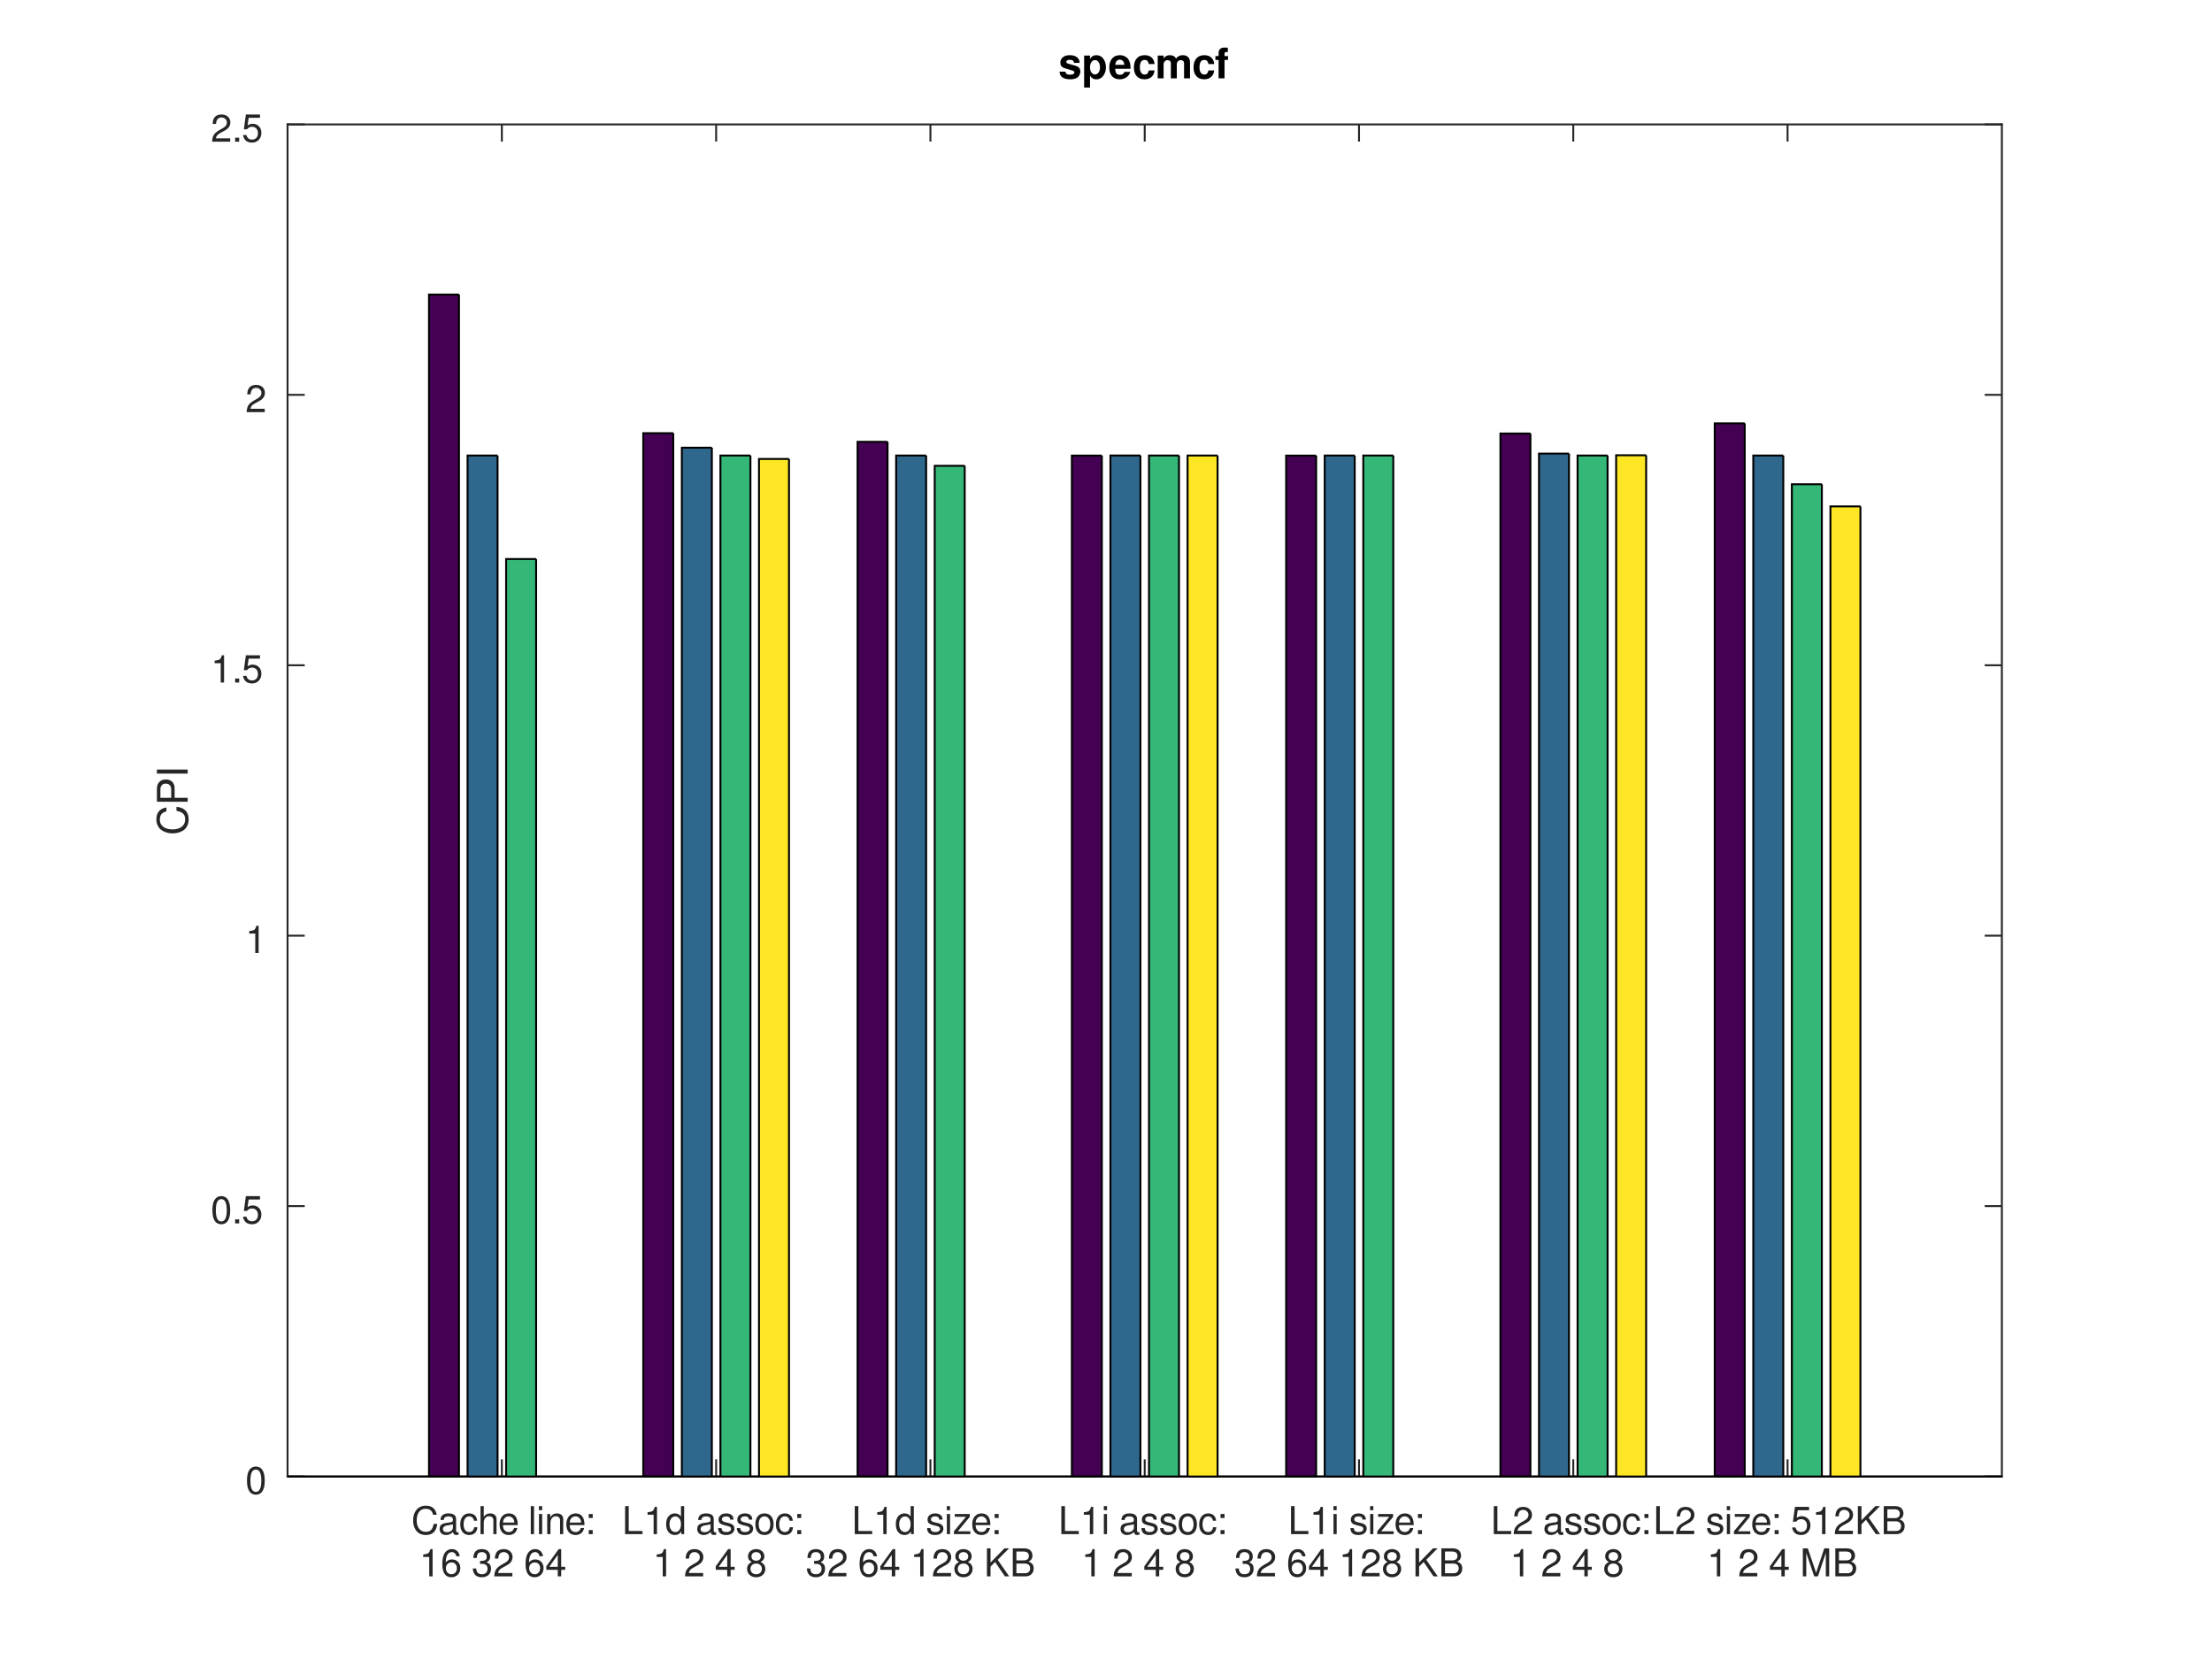
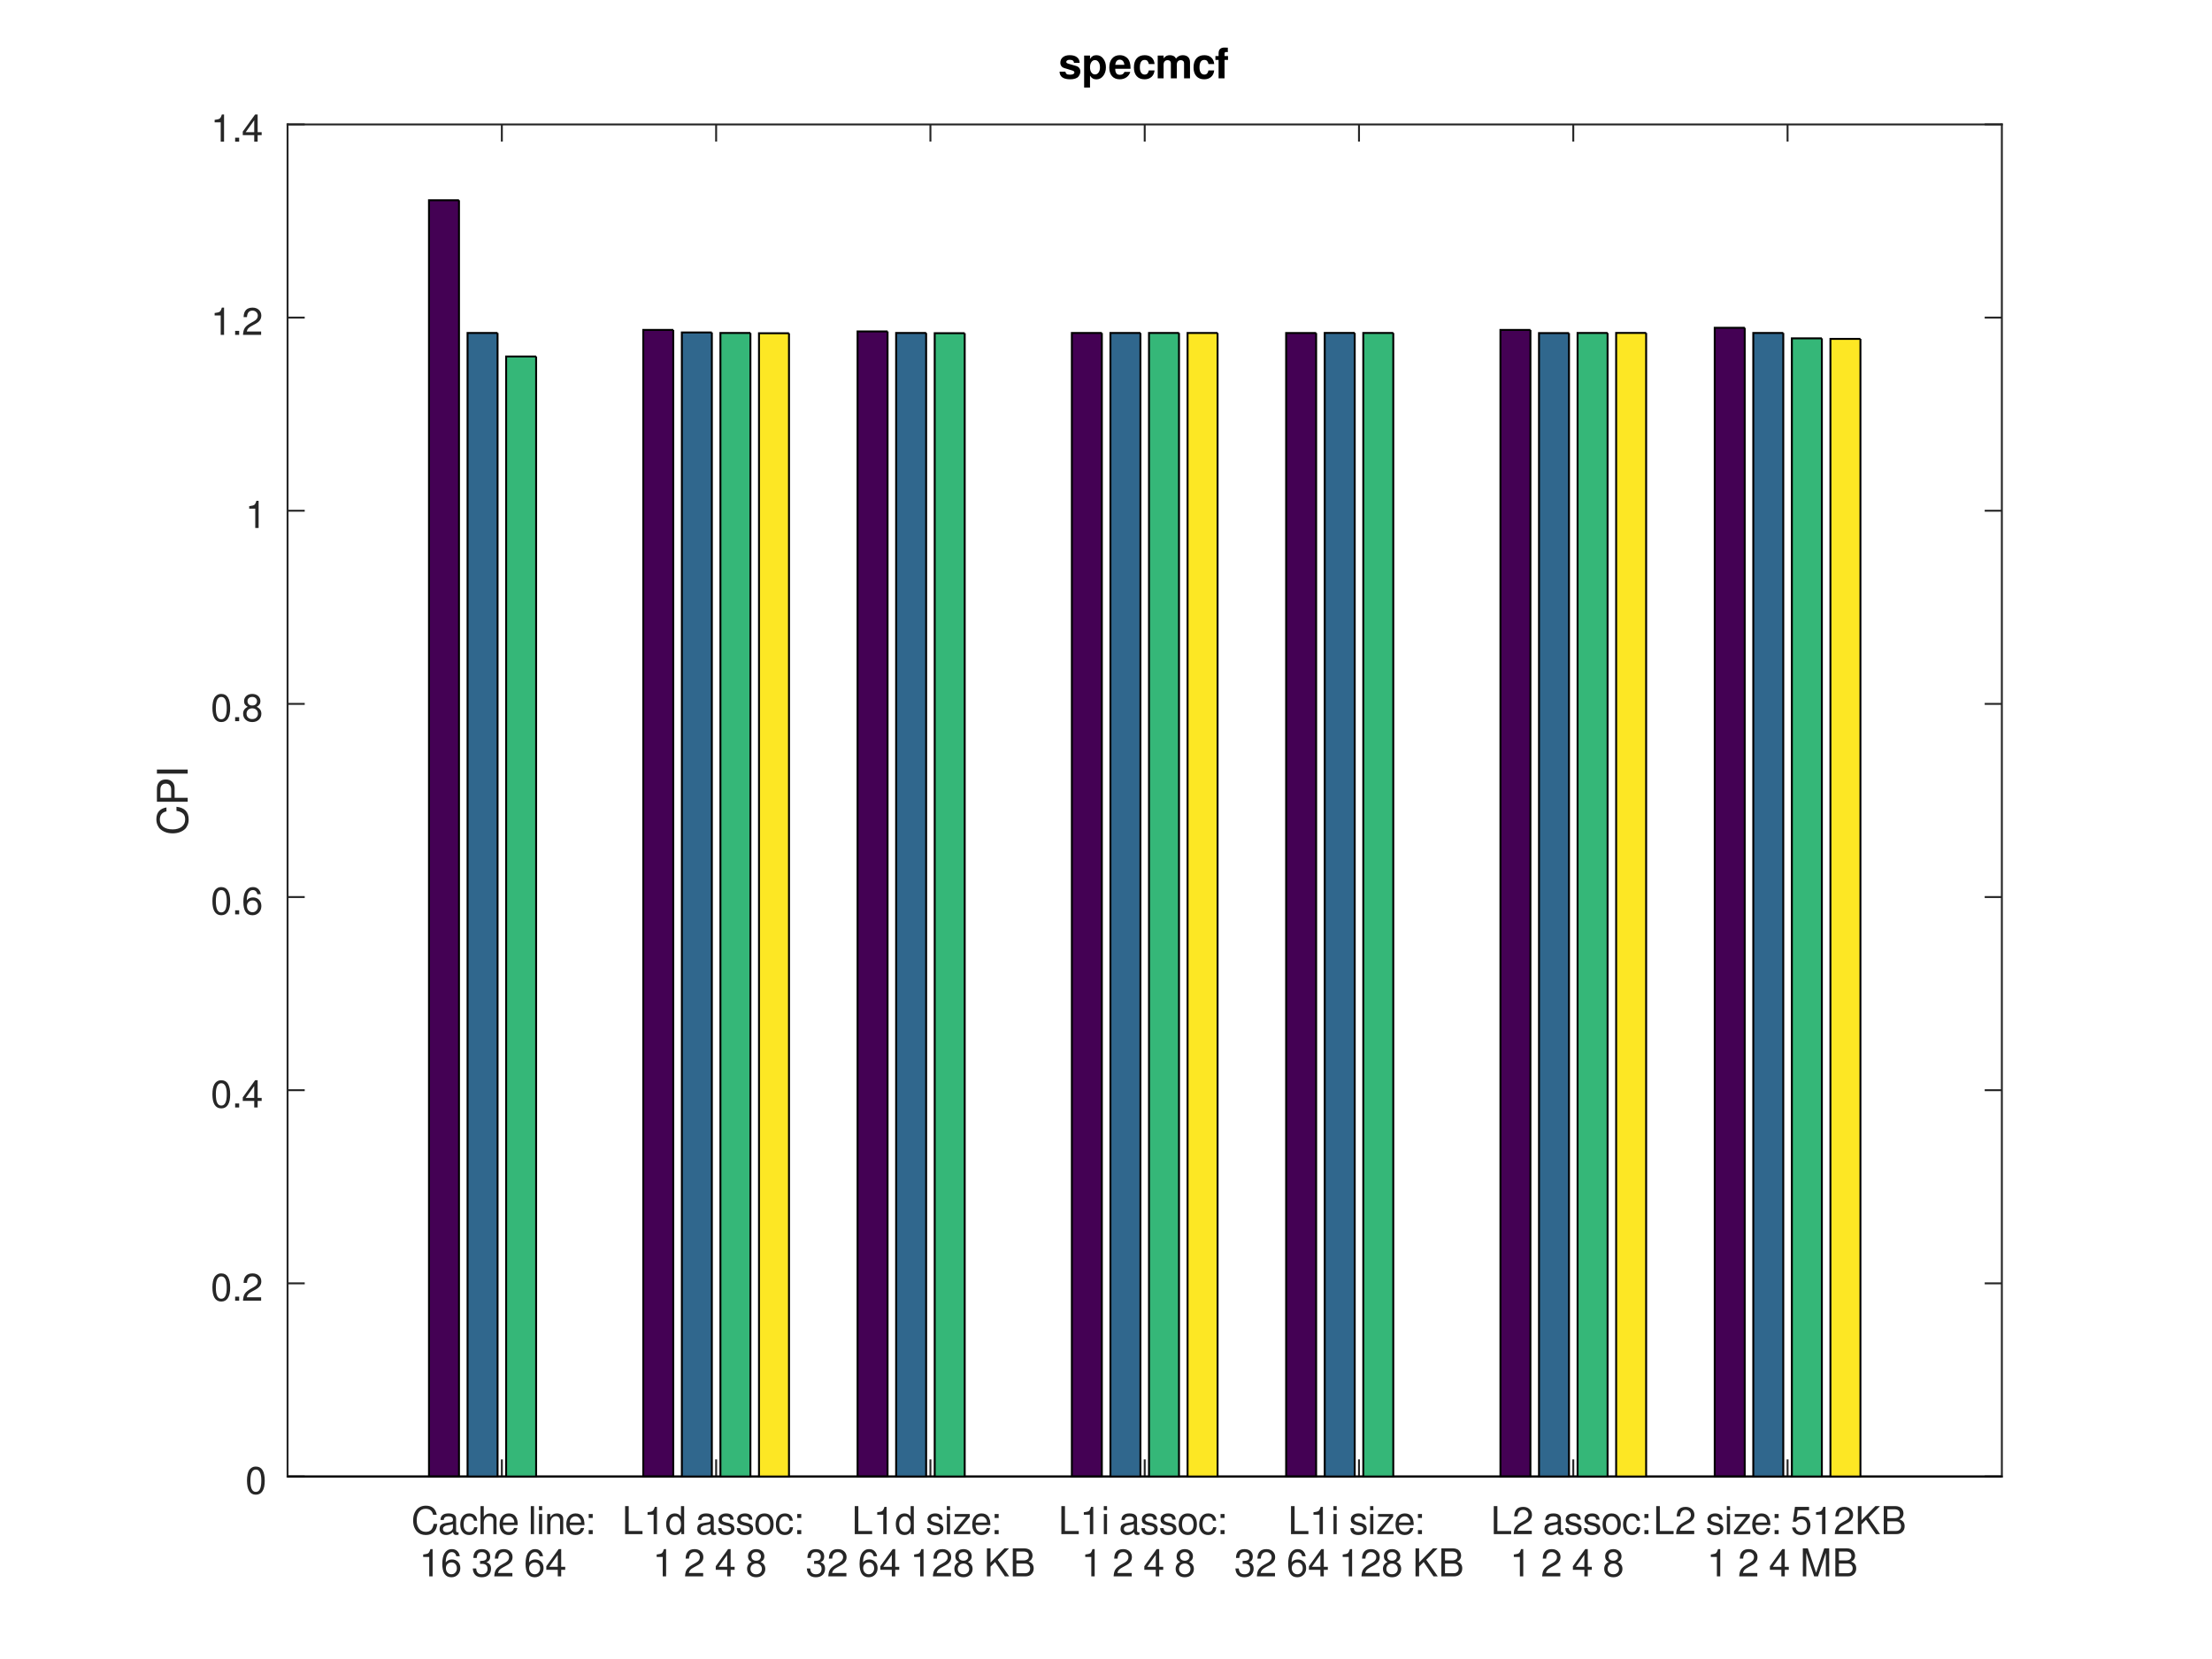
<svg xmlns="http://www.w3.org/2000/svg" width="576pt" height="432pt" viewBox="0 0 576 432">
  <defs>
</defs>
  <polygon fill="#ffffff" points="0,0 576,0 576,432 0,432" />
  <g>
    <polygon fill="#ffffff" points="0,432 576,432 576,0 0,0" shape-rendering="crispEdges" />
    <clipPath id="cp00576432">
      <polygon points="0,432 576,432 576,0 0,0" />
    </clipPath>
    <g clip-path="url(#cp00576432)">
      <polygon fill="#ffffff" shape-rendering="crispEdges" points="74.88,384.48 521.28,384.48 74.88,32.4" />
      <polygon fill="#ffffff" shape-rendering="crispEdges" points="521.28,384.48 521.28,32.4 74.88,32.4" />
      <polyline fill="none" stroke="#262626" stroke-width="0.5" stroke-linecap="butt" stroke-linejoin="miter" points="130.68,384.48 130.68,380.015" />
      <polyline fill="none" stroke="#262626" stroke-width="0.5" stroke-linecap="butt" stroke-linejoin="miter" points="130.68,32.4 130.68,36.865" />
      <polyline fill="none" stroke="#262626" stroke-width="0.5" stroke-linecap="butt" stroke-linejoin="miter" points="186.48,384.48 186.48,380.015" />
      <polyline fill="none" stroke="#262626" stroke-width="0.5" stroke-linecap="butt" stroke-linejoin="miter" points="186.48,32.4 186.48,36.865" />
      <polyline fill="none" stroke="#262626" stroke-width="0.5" stroke-linecap="butt" stroke-linejoin="miter" points="242.28,384.48 242.28,380.015" />
      <polyline fill="none" stroke="#262626" stroke-width="0.5" stroke-linecap="butt" stroke-linejoin="miter" points="242.28,32.4 242.28,36.865" />
      <polyline fill="none" stroke="#262626" stroke-width="0.5" stroke-linecap="butt" stroke-linejoin="miter" points="298.08,384.48 298.08,380.015" />
      <polyline fill="none" stroke="#262626" stroke-width="0.5" stroke-linecap="butt" stroke-linejoin="miter" points="298.08,32.4 298.08,36.865" />
      <polyline fill="none" stroke="#262626" stroke-width="0.5" stroke-linecap="butt" stroke-linejoin="miter" points="353.88,384.48 353.88,380.015" />
      <polyline fill="none" stroke="#262626" stroke-width="0.5" stroke-linecap="butt" stroke-linejoin="miter" points="353.88,32.4 353.88,36.865" />
      <polyline fill="none" stroke="#262626" stroke-width="0.5" stroke-linecap="butt" stroke-linejoin="miter" points="409.68,384.48 409.68,380.015" />
      <polyline fill="none" stroke="#262626" stroke-width="0.5" stroke-linecap="butt" stroke-linejoin="miter" points="409.68,32.4 409.68,36.865" />
      <polyline fill="none" stroke="#262626" stroke-width="0.5" stroke-linecap="butt" stroke-linejoin="miter" points="465.48,384.48 465.48,380.015" />
      <polyline fill="none" stroke="#262626" stroke-width="0.5" stroke-linecap="butt" stroke-linejoin="miter" points="465.48,32.4 465.48,36.865" />
      <text xml:space="preserve" transform="translate(107.18,411.481) rotate(-0,23.5,-22)" font-family="FreeSans" font-weight="normal" font-style="normal" font-size="10">
        <tspan y="-12" fill="rgb(38,38,38)" x="0 7 12 17 22 27 30 32 34 39 44 ">Cache line:</tspan>
        <tspan y="-1" fill="rgb(38,38,38)" x="2 8 14 17 23 29 32 38 ">16 32 64</tspan>
      </text>
      <text xml:space="preserve" transform="translate(161.98,411.481) rotate(-0,24.5,-22)" font-family="FreeSans" font-weight="normal" font-style="normal" font-size="10">
        <tspan y="-12" fill="rgb(38,38,38)" x="0 6 12 18 21 26 31 36 41 46 ">L1d assoc:</tspan>
        <tspan y="-1" fill="rgb(38,38,38)" x="8 14 17 23 26 32 35 ">1 2 4 8</tspan>
      </text>
      <text xml:space="preserve" transform="translate(209.78,411.481) rotate(-0,32.5,-22)" font-family="FreeSans" font-weight="normal" font-style="normal" font-size="10">
        <tspan y="-12" fill="rgb(38,38,38)" x="12 18 24 30 33 38 40 45 50 ">L1d size:</tspan>
        <tspan y="-1" fill="rgb(38,38,38)" x="0 6 12 15 21 27 30 36 42 48 51 58 ">32 64 128 KB</tspan>
      </text>
      <text xml:space="preserve" transform="translate(275.58,411.481) rotate(-0,22.5,-22)" font-family="FreeSans" font-weight="normal" font-style="normal" font-size="10">
        <tspan y="-12" fill="rgb(38,38,38)" x="0 6 12 14 17 22 27 32 37 42 ">L1i assoc:</tspan>
        <tspan y="-1" fill="rgb(38,38,38)" x="6 12 15 21 24 30 33 ">1 2 4 8</tspan>
      </text>
      <text xml:space="preserve" transform="translate(321.38,411.481) rotate(-0,32.5,-22)" font-family="FreeSans" font-weight="normal" font-style="normal" font-size="10">
        <tspan y="-12" fill="rgb(38,38,38)" x="14 20 26 28 31 36 38 43 48 ">L1i size:</tspan>
        <tspan y="-1" fill="rgb(38,38,38)" x="0 6 12 15 21 27 30 36 42 48 51 58 ">32 64 128 KB</tspan>
      </text>
      <text xml:space="preserve" transform="translate(388.18,411.481) rotate(-0,21.5,-22)" font-family="FreeSans" font-weight="normal" font-style="normal" font-size="10">
        <tspan y="-12" fill="rgb(38,38,38)" x="0 6 12 15 20 25 30 35 40 ">L2 assoc:</tspan>
        <tspan y="-1" fill="rgb(38,38,38)" x="5 11 14 20 23 29 32 ">1 2 4 8</tspan>
      </text>
      <text xml:space="preserve" transform="translate(430.48,411.481) rotate(-0,35,-22)" font-family="FreeSans" font-weight="normal" font-style="normal" font-size="10">
        <tspan y="-12" fill="rgb(38,38,38)" x="0 6 12 15 20 22 27 32 35 38 44 50 56 63 ">L2 size: 512KB</tspan>
        <tspan y="-1" fill="rgb(38,38,38)" x="14 20 23 29 32 38 41 49 ">1 2 4 MB</tspan>
      </text>
      <polyline fill="none" stroke="#262626" stroke-width="0.5" stroke-linecap="butt" stroke-linejoin="miter" points="74.88,384.48 79.348,384.48" />
      <polyline fill="none" stroke="#262626" stroke-width="0.5" stroke-linecap="butt" stroke-linejoin="miter" points="521.28,384.48 516.812,384.48" />
-       <polyline fill="none" stroke="#262626" stroke-width="0.5" stroke-linecap="butt" stroke-linejoin="miter" points="74.88,314.064 79.348,314.064" />
-       <polyline fill="none" stroke="#262626" stroke-width="0.5" stroke-linecap="butt" stroke-linejoin="miter" points="521.28,314.064 516.812,314.064" />
-       <polyline fill="none" stroke="#262626" stroke-width="0.5" stroke-linecap="butt" stroke-linejoin="miter" points="74.88,243.648 79.348,243.648" />
-       <polyline fill="none" stroke="#262626" stroke-width="0.5" stroke-linecap="butt" stroke-linejoin="miter" points="521.28,243.648 516.812,243.648" />
-       <polyline fill="none" stroke="#262626" stroke-width="0.5" stroke-linecap="butt" stroke-linejoin="miter" points="74.88,173.232 79.348,173.232" />
-       <polyline fill="none" stroke="#262626" stroke-width="0.5" stroke-linecap="butt" stroke-linejoin="miter" points="521.28,173.232 516.812,173.232" />
-       <polyline fill="none" stroke="#262626" stroke-width="0.5" stroke-linecap="butt" stroke-linejoin="miter" points="74.88,102.816 79.348,102.816" />
-       <polyline fill="none" stroke="#262626" stroke-width="0.5" stroke-linecap="butt" stroke-linejoin="miter" points="521.28,102.816 516.812,102.816" />
+       <polyline fill="none" stroke="#262626" stroke-width="0.5" stroke-linecap="butt" stroke-linejoin="miter" points="74.88,334.183 79.348,334.183" />
+       <polyline fill="none" stroke="#262626" stroke-width="0.5" stroke-linecap="butt" stroke-linejoin="miter" points="521.28,334.183 516.812,334.183" />
+       <polyline fill="none" stroke="#262626" stroke-width="0.5" stroke-linecap="butt" stroke-linejoin="miter" points="74.88,283.886 79.348,283.886" />
+       <polyline fill="none" stroke="#262626" stroke-width="0.5" stroke-linecap="butt" stroke-linejoin="miter" points="521.28,283.886 516.812,283.886" />
+       <polyline fill="none" stroke="#262626" stroke-width="0.5" stroke-linecap="butt" stroke-linejoin="miter" points="74.88,233.589 79.348,233.589" />
+       <polyline fill="none" stroke="#262626" stroke-width="0.5" stroke-linecap="butt" stroke-linejoin="miter" points="521.28,233.589 516.812,233.589" />
+       <polyline fill="none" stroke="#262626" stroke-width="0.5" stroke-linecap="butt" stroke-linejoin="miter" points="74.88,183.291 79.348,183.291" />
+       <polyline fill="none" stroke="#262626" stroke-width="0.5" stroke-linecap="butt" stroke-linejoin="miter" points="521.28,183.291 516.812,183.291" />
+       <polyline fill="none" stroke="#262626" stroke-width="0.5" stroke-linecap="butt" stroke-linejoin="miter" points="74.88,132.994 79.348,132.994" />
+       <polyline fill="none" stroke="#262626" stroke-width="0.5" stroke-linecap="butt" stroke-linejoin="miter" points="521.28,132.994 516.812,132.994" />
+       <polyline fill="none" stroke="#262626" stroke-width="0.5" stroke-linecap="butt" stroke-linejoin="miter" points="74.88,82.697 79.348,82.697" />
+       <polyline fill="none" stroke="#262626" stroke-width="0.5" stroke-linecap="butt" stroke-linejoin="miter" points="521.28,82.697 516.812,82.697" />
      <polyline fill="none" stroke="#262626" stroke-width="0.5" stroke-linecap="butt" stroke-linejoin="miter" points="74.88,32.4 79.348,32.4" />
      <polyline fill="none" stroke="#262626" stroke-width="0.5" stroke-linecap="butt" stroke-linejoin="miter" points="521.28,32.4 516.812,32.4" />
      <text xml:space="preserve" transform="translate(63.8755,389.98) rotate(-0,6,-5.5)" font-family="FreeSans" font-weight="normal" font-style="normal" font-size="10">
        <tspan y="-1" fill="rgb(38,38,38)" x="0 ">0</tspan>
      </text>
-       <text xml:space="preserve" transform="translate(54.8755,319.564) rotate(-0,15,-5.5)" font-family="FreeSans" font-weight="normal" font-style="normal" font-size="10">
-         <tspan y="-1" fill="rgb(38,38,38)" x="0 6 9 ">0.5</tspan>
+       <text xml:space="preserve" transform="translate(54.8755,339.683) rotate(-0,15,-5.5)" font-family="FreeSans" font-weight="normal" font-style="normal" font-size="10">
+         <tspan y="-1" fill="rgb(38,38,38)" x="0 6 9 ">0.2</tspan>
      </text>
-       <text xml:space="preserve" transform="translate(63.8755,249.148) rotate(-0,6,-5.5)" font-family="FreeSans" font-weight="normal" font-style="normal" font-size="10">
+       <text xml:space="preserve" transform="translate(54.8755,289.386) rotate(-0,15,-5.5)" font-family="FreeSans" font-weight="normal" font-style="normal" font-size="10">
+         <tspan y="-1" fill="rgb(38,38,38)" x="0 6 9 ">0.4</tspan>
+       </text>
+       <text xml:space="preserve" transform="translate(54.8755,239.089) rotate(-0,15,-5.5)" font-family="FreeSans" font-weight="normal" font-style="normal" font-size="10">
+         <tspan y="-1" fill="rgb(38,38,38)" x="0 6 9 ">0.6</tspan>
+       </text>
+       <text xml:space="preserve" transform="translate(54.8755,188.791) rotate(-0,15,-5.5)" font-family="FreeSans" font-weight="normal" font-style="normal" font-size="10">
+         <tspan y="-1" fill="rgb(38,38,38)" x="0 6 9 ">0.8</tspan>
+       </text>
+       <text xml:space="preserve" transform="translate(63.8755,138.494) rotate(-0,6,-5.5)" font-family="FreeSans" font-weight="normal" font-style="normal" font-size="10">
        <tspan y="-1" fill="rgb(38,38,38)" x="0 ">1</tspan>
      </text>
-       <text xml:space="preserve" transform="translate(54.8755,178.732) rotate(-0,15,-5.5)" font-family="FreeSans" font-weight="normal" font-style="normal" font-size="10">
-         <tspan y="-1" fill="rgb(38,38,38)" x="0 6 9 ">1.5</tspan>
-       </text>
-       <text xml:space="preserve" transform="translate(63.8755,108.316) rotate(-0,6,-5.5)" font-family="FreeSans" font-weight="normal" font-style="normal" font-size="10">
-         <tspan y="-1" fill="rgb(38,38,38)" x="0 ">2</tspan>
+       <text xml:space="preserve" transform="translate(54.8755,88.1971) rotate(-0,15,-5.5)" font-family="FreeSans" font-weight="normal" font-style="normal" font-size="10">
+         <tspan y="-1" fill="rgb(38,38,38)" x="0 6 9 ">1.2</tspan>
      </text>
      <text xml:space="preserve" transform="translate(54.8755,37.9) rotate(-0,15,-5.5)" font-family="FreeSans" font-weight="normal" font-style="normal" font-size="10">
-         <tspan y="-1" fill="rgb(38,38,38)" x="0 6 9 ">2.5</tspan>
+         <tspan y="-1" fill="rgb(38,38,38)" x="0 6 9 ">1.4</tspan>
      </text>
      <polyline fill="none" stroke="#262626" stroke-width="0.5" stroke-linecap="square" stroke-linejoin="miter" stroke-dasharray="16,0" points="74.88,384.48 521.28,384.48" />
      <polyline fill="none" stroke="#262626" stroke-width="0.5" stroke-linecap="square" stroke-linejoin="miter" stroke-dasharray="16,0" points="74.88,32.4 521.28,32.4" />
      <polyline fill="none" stroke="#262626" stroke-width="0.5" stroke-linecap="square" stroke-linejoin="miter" stroke-dasharray="16,0" points="74.88,384.48 74.88,32.4" />
      <polyline fill="none" stroke="#262626" stroke-width="0.5" stroke-linecap="square" stroke-linejoin="miter" stroke-dasharray="16,0" points="521.28,384.48 521.28,32.4" />
      <text xml:space="preserve" transform="translate(275.58,22.4) rotate(-0,22.5,0)" font-family="FreeSans" font-weight="bold" font-style="normal" font-size="11">
        <tspan y="-2" fill="rgb(0,0,0)" x="0 6 13 19 25 35 41 ">specmcf</tspan>
      </text>
      <text xml:space="preserve" transform="translate(41.8755,208.44) rotate(-90,9,0)" font-family="FreeSans" font-weight="normal" font-style="normal" font-size="11">
        <tspan y="-2" fill="rgb(38,38,38)" x="0 8 15 ">CPI</tspan>
      </text>
-       <polygon fill="#440154" shape-rendering="crispEdges" points="119.52,384.48 111.708,76.699 111.708,384.48" />
-       <polygon fill="#440154" shape-rendering="crispEdges" points="111.708,76.699 119.52,384.48 119.52,76.699" />
-       <polygon fill="#440154" shape-rendering="crispEdges" points="175.32,384.48 167.508,112.801 167.508,384.48" />
-       <polygon fill="#440154" shape-rendering="crispEdges" points="167.508,112.801 175.32,384.48 175.32,112.801" />
-       <polygon fill="#440154" shape-rendering="crispEdges" points="231.12,384.48 223.308,115.052 223.308,384.48" />
-       <polygon fill="#440154" shape-rendering="crispEdges" points="223.308,115.052 231.12,384.48 231.12,115.052" />
-       <polygon fill="#440154" shape-rendering="crispEdges" points="286.92,384.48 279.108,118.634 279.108,384.48" />
-       <polygon fill="#440154" shape-rendering="crispEdges" points="279.108,118.634 286.92,384.48 286.92,118.634" />
-       <polygon fill="#440154" shape-rendering="crispEdges" points="342.72,384.48 334.908,118.642 334.908,384.48" />
-       <polygon fill="#440154" shape-rendering="crispEdges" points="334.908,118.642 342.72,384.48 342.72,118.642" />
-       <polygon fill="#440154" shape-rendering="crispEdges" points="398.52,384.48 390.708,112.884 390.708,384.48" />
-       <polygon fill="#440154" shape-rendering="crispEdges" points="390.708,112.884 398.52,384.48 398.52,112.884" />
-       <polygon fill="#440154" shape-rendering="crispEdges" points="454.32,384.48 446.508,110.238 446.508,384.48" />
-       <polygon fill="#440154" shape-rendering="crispEdges" points="446.508,110.238 454.32,384.48 454.32,110.238" />
-       <polyline fill="none" stroke="#000000" stroke-width="0.5" stroke-linecap="butt" stroke-linejoin="miter" points="119.52,76.699 111.708,76.699 111.708,384.48 119.52,384.48 119.52,76.699" />
-       <polyline fill="none" stroke="#000000" stroke-width="0.5" stroke-linecap="butt" stroke-linejoin="miter" points="175.32,112.801 167.508,112.801 167.508,384.48 175.32,384.48 175.32,112.801" />
-       <polyline fill="none" stroke="#000000" stroke-width="0.5" stroke-linecap="butt" stroke-linejoin="miter" points="231.12,115.052 223.308,115.052 223.308,384.48 231.12,384.48 231.12,115.052" />
-       <polyline fill="none" stroke="#000000" stroke-width="0.5" stroke-linecap="butt" stroke-linejoin="miter" points="286.92,118.634 279.108,118.634 279.108,384.48 286.92,384.48 286.92,118.634" />
-       <polyline fill="none" stroke="#000000" stroke-width="0.5" stroke-linecap="butt" stroke-linejoin="miter" points="342.72,118.642 334.908,118.642 334.908,384.48 342.72,384.48 342.72,118.642" />
-       <polyline fill="none" stroke="#000000" stroke-width="0.5" stroke-linecap="butt" stroke-linejoin="miter" points="398.52,112.884 390.708,112.884 390.708,384.48 398.52,384.48 398.52,112.884" />
-       <polyline fill="none" stroke="#000000" stroke-width="0.5" stroke-linecap="butt" stroke-linejoin="miter" points="454.32,110.238 446.508,110.238 446.508,384.48 454.32,384.48 454.32,110.238" />
+       <polygon fill="#440154" shape-rendering="crispEdges" points="119.52,384.48 111.708,52.145 111.708,384.48" />
+       <polygon fill="#440154" shape-rendering="crispEdges" points="111.708,52.145 119.52,384.48 119.52,52.145" />
+       <polygon fill="#440154" shape-rendering="crispEdges" points="175.32,384.48 167.508,85.909 167.508,384.48" />
+       <polygon fill="#440154" shape-rendering="crispEdges" points="167.508,85.909 175.32,384.48 175.32,85.909" />
+       <polygon fill="#440154" shape-rendering="crispEdges" points="231.12,384.48 223.308,86.304 223.308,384.48" />
+       <polygon fill="#440154" shape-rendering="crispEdges" points="223.308,86.304 231.12,384.48 231.12,86.304" />
+       <polygon fill="#440154" shape-rendering="crispEdges" points="286.92,384.48 279.108,86.704 279.108,384.48" />
+       <polygon fill="#440154" shape-rendering="crispEdges" points="279.108,86.704 286.92,384.48 286.92,86.704" />
+       <polygon fill="#440154" shape-rendering="crispEdges" points="342.72,384.48 334.908,86.716 334.908,384.48" />
+       <polygon fill="#440154" shape-rendering="crispEdges" points="334.908,86.716 342.72,384.48 342.72,86.716" />
+       <polygon fill="#440154" shape-rendering="crispEdges" points="398.52,384.48 390.708,85.912 390.708,384.48" />
+       <polygon fill="#440154" shape-rendering="crispEdges" points="390.708,85.912 398.52,384.48 398.52,85.912" />
+       <polygon fill="#440154" shape-rendering="crispEdges" points="454.32,384.48 446.508,85.354 446.508,384.48" />
+       <polygon fill="#440154" shape-rendering="crispEdges" points="446.508,85.354 454.32,384.48 454.32,85.354" />
+       <polyline fill="none" stroke="#000000" stroke-width="0.5" stroke-linecap="butt" stroke-linejoin="miter" points="119.52,52.145 111.708,52.145 111.708,384.48 119.52,384.48 119.52,52.145" />
+       <polyline fill="none" stroke="#000000" stroke-width="0.5" stroke-linecap="butt" stroke-linejoin="miter" points="175.32,85.909 167.508,85.909 167.508,384.48 175.32,384.48 175.32,85.909" />
+       <polyline fill="none" stroke="#000000" stroke-width="0.5" stroke-linecap="butt" stroke-linejoin="miter" points="231.12,86.304 223.308,86.304 223.308,384.48 231.12,384.48 231.12,86.304" />
+       <polyline fill="none" stroke="#000000" stroke-width="0.5" stroke-linecap="butt" stroke-linejoin="miter" points="286.92,86.704 279.108,86.704 279.108,384.48 286.92,384.48 286.92,86.704" />
+       <polyline fill="none" stroke="#000000" stroke-width="0.5" stroke-linecap="butt" stroke-linejoin="miter" points="342.72,86.716 334.908,86.716 334.908,384.48 342.72,384.48 342.72,86.716" />
+       <polyline fill="none" stroke="#000000" stroke-width="0.5" stroke-linecap="butt" stroke-linejoin="miter" points="398.52,85.912 390.708,85.912 390.708,384.48 398.52,384.48 398.52,85.912" />
+       <polyline fill="none" stroke="#000000" stroke-width="0.5" stroke-linecap="butt" stroke-linejoin="miter" points="454.32,85.354 446.508,85.354 446.508,384.48 454.32,384.48 454.32,85.354" />
      <polyline fill="none" stroke="#000000" stroke-width="0.5" stroke-linecap="butt" stroke-linejoin="round" points="74.88,384.48 521.28,384.48" />
-       <polygon fill="#30678d" shape-rendering="crispEdges" points="129.564,384.48 121.752,118.62 121.752,384.48" />
-       <polygon fill="#30678d" shape-rendering="crispEdges" points="121.752,118.62 129.564,384.48 129.564,118.62" />
-       <polygon fill="#30678d" shape-rendering="crispEdges" points="185.364,384.48 177.552,116.58 177.552,384.48" />
-       <polygon fill="#30678d" shape-rendering="crispEdges" points="177.552,116.58 185.364,384.48 185.364,116.58" />
-       <polygon fill="#30678d" shape-rendering="crispEdges" points="241.164,384.48 233.352,118.62 233.352,384.48" />
-       <polygon fill="#30678d" shape-rendering="crispEdges" points="233.352,118.62 241.164,384.48 241.164,118.62" />
-       <polygon fill="#30678d" shape-rendering="crispEdges" points="296.964,384.48 289.152,118.614 289.152,384.48" />
-       <polygon fill="#30678d" shape-rendering="crispEdges" points="289.152,118.614 296.964,384.48 296.964,118.614" />
-       <polygon fill="#30678d" shape-rendering="crispEdges" points="352.764,384.48 344.952,118.62 344.952,384.48" />
-       <polygon fill="#30678d" shape-rendering="crispEdges" points="344.952,118.62 352.764,384.48 352.764,118.62" />
-       <polygon fill="#30678d" shape-rendering="crispEdges" points="408.564,384.48 400.752,118.117 400.752,384.48" />
-       <polygon fill="#30678d" shape-rendering="crispEdges" points="400.752,118.117 408.564,384.48 408.564,118.117" />
-       <polygon fill="#30678d" shape-rendering="crispEdges" points="464.364,384.48 456.552,118.62 456.552,384.48" />
-       <polygon fill="#30678d" shape-rendering="crispEdges" points="456.552,118.62 464.364,384.48 464.364,118.62" />
-       <polyline fill="none" stroke="#000000" stroke-width="0.5" stroke-linecap="butt" stroke-linejoin="miter" points="129.564,118.62 121.752,118.62 121.752,384.48 129.564,384.48 129.564,118.62" />
-       <polyline fill="none" stroke="#000000" stroke-width="0.5" stroke-linecap="butt" stroke-linejoin="miter" points="185.364,116.58 177.552,116.58 177.552,384.48 185.364,384.48 185.364,116.58" />
-       <polyline fill="none" stroke="#000000" stroke-width="0.5" stroke-linecap="butt" stroke-linejoin="miter" points="241.164,118.62 233.352,118.62 233.352,384.48 241.164,384.48 241.164,118.62" />
-       <polyline fill="none" stroke="#000000" stroke-width="0.5" stroke-linecap="butt" stroke-linejoin="miter" points="296.964,118.614 289.152,118.614 289.152,384.48 296.964,384.48 296.964,118.614" />
-       <polyline fill="none" stroke="#000000" stroke-width="0.5" stroke-linecap="butt" stroke-linejoin="miter" points="352.764,118.62 344.952,118.62 344.952,384.48 352.764,384.48 352.764,118.62" />
-       <polyline fill="none" stroke="#000000" stroke-width="0.5" stroke-linecap="butt" stroke-linejoin="miter" points="408.564,118.117 400.752,118.117 400.752,384.48 408.564,384.48 408.564,118.117" />
-       <polyline fill="none" stroke="#000000" stroke-width="0.5" stroke-linecap="butt" stroke-linejoin="miter" points="464.364,118.62 456.552,118.62 456.552,384.48 464.364,384.48 464.364,118.62" />
-       <polygon fill="#35b778" shape-rendering="crispEdges" points="139.608,384.48 131.796,145.567 131.796,384.48" />
-       <polygon fill="#35b778" shape-rendering="crispEdges" points="131.796,145.567 139.608,384.48 139.608,145.567" />
-       <polygon fill="#35b778" shape-rendering="crispEdges" points="195.408,384.48 187.596,118.62 187.596,384.48" />
-       <polygon fill="#35b778" shape-rendering="crispEdges" points="187.596,118.62 195.408,384.48 195.408,118.62" />
-       <polygon fill="#35b778" shape-rendering="crispEdges" points="251.208,384.48 243.396,121.299 243.396,384.48" />
-       <polygon fill="#35b778" shape-rendering="crispEdges" points="243.396,121.299 251.208,384.48 251.208,121.299" />
-       <polygon fill="#35b778" shape-rendering="crispEdges" points="307.008,384.48 299.196,118.62 299.196,384.48" />
-       <polygon fill="#35b778" shape-rendering="crispEdges" points="299.196,118.62 307.008,384.48 307.008,118.62" />
-       <polygon fill="#35b778" shape-rendering="crispEdges" points="362.808,384.48 354.996,118.62 354.996,384.48" />
-       <polygon fill="#35b778" shape-rendering="crispEdges" points="354.996,118.62 362.808,384.48 362.808,118.62" />
-       <polygon fill="#35b778" shape-rendering="crispEdges" points="418.608,384.48 410.796,118.62 410.796,384.48" />
-       <polygon fill="#35b778" shape-rendering="crispEdges" points="410.796,118.62 418.608,384.48 418.608,118.62" />
-       <polygon fill="#35b778" shape-rendering="crispEdges" points="474.408,384.48 466.596,126.097 466.596,384.48" />
-       <polygon fill="#35b778" shape-rendering="crispEdges" points="466.596,126.097 474.408,384.48 474.408,126.097" />
-       <polyline fill="none" stroke="#000000" stroke-width="0.5" stroke-linecap="butt" stroke-linejoin="miter" points="139.608,145.567 131.796,145.567 131.796,384.48 139.608,384.48 139.608,145.567" />
-       <polyline fill="none" stroke="#000000" stroke-width="0.5" stroke-linecap="butt" stroke-linejoin="miter" points="195.408,118.62 187.596,118.62 187.596,384.48 195.408,384.48 195.408,118.62" />
-       <polyline fill="none" stroke="#000000" stroke-width="0.5" stroke-linecap="butt" stroke-linejoin="miter" points="251.208,121.299 243.396,121.299 243.396,384.48 251.208,384.48 251.208,121.299" />
-       <polyline fill="none" stroke="#000000" stroke-width="0.5" stroke-linecap="butt" stroke-linejoin="miter" points="307.008,118.62 299.196,118.62 299.196,384.48 307.008,384.48 307.008,118.62" />
-       <polyline fill="none" stroke="#000000" stroke-width="0.5" stroke-linecap="butt" stroke-linejoin="miter" points="362.808,118.62 354.996,118.62 354.996,384.48 362.808,384.48 362.808,118.62" />
-       <polyline fill="none" stroke="#000000" stroke-width="0.5" stroke-linecap="butt" stroke-linejoin="miter" points="418.608,118.62 410.796,118.62 410.796,384.48 418.608,384.48 418.608,118.62" />
-       <polyline fill="none" stroke="#000000" stroke-width="0.5" stroke-linecap="butt" stroke-linejoin="miter" points="474.408,126.097 466.596,126.097 466.596,384.48 474.408,384.48 474.408,126.097" />
-       <polygon fill="#fde724" shape-rendering="crispEdges" points="205.452,384.48 197.64,119.513 197.64,384.48" />
-       <polygon fill="#fde724" shape-rendering="crispEdges" points="197.64,119.513 205.452,384.48 205.452,119.513" />
-       <polygon fill="#fde724" shape-rendering="crispEdges" points="317.052,384.48 309.24,118.62 309.24,384.48" />
-       <polygon fill="#fde724" shape-rendering="crispEdges" points="309.24,118.62 317.052,384.48 317.052,118.62" />
-       <polygon fill="#fde724" shape-rendering="crispEdges" points="428.652,384.48 420.84,118.548 420.84,384.48" />
-       <polygon fill="#fde724" shape-rendering="crispEdges" points="420.84,118.548 428.652,384.48 428.652,118.548" />
-       <polygon fill="#fde724" shape-rendering="crispEdges" points="484.452,384.48 476.64,131.866 476.64,384.48" />
-       <polygon fill="#fde724" shape-rendering="crispEdges" points="476.64,131.866 484.452,384.48 484.452,131.866" />
-       <polyline fill="none" stroke="#000000" stroke-width="0.5" stroke-linecap="butt" stroke-linejoin="miter" points="205.452,119.513 197.64,119.513 197.64,384.48 205.452,384.48 205.452,119.513" />
-       <polyline fill="none" stroke="#000000" stroke-width="0.5" stroke-linecap="butt" stroke-linejoin="miter" points="317.052,118.62 309.24,118.62 309.24,384.48 317.052,384.48 317.052,118.62" />
-       <polyline fill="none" stroke="#000000" stroke-width="0.5" stroke-linecap="butt" stroke-linejoin="miter" points="428.652,118.548 420.84,118.548 420.84,384.48 428.652,384.48 428.652,118.548" />
-       <polyline fill="none" stroke="#000000" stroke-width="0.5" stroke-linecap="butt" stroke-linejoin="miter" points="484.452,131.866 476.64,131.866 476.64,384.48 484.452,384.48 484.452,131.866" />
+       <polygon fill="#30678d" shape-rendering="crispEdges" points="129.564,384.48 121.752,86.703 121.752,384.48" />
+       <polygon fill="#30678d" shape-rendering="crispEdges" points="121.752,86.703 129.564,384.48 129.564,86.703" />
+       <polygon fill="#30678d" shape-rendering="crispEdges" points="185.364,384.48 177.552,86.572 177.552,384.48" />
+       <polygon fill="#30678d" shape-rendering="crispEdges" points="177.552,86.572 185.364,384.48 185.364,86.572" />
+       <polygon fill="#30678d" shape-rendering="crispEdges" points="241.164,384.48 233.352,86.703 233.352,384.48" />
+       <polygon fill="#30678d" shape-rendering="crispEdges" points="233.352,86.703 241.164,384.48 241.164,86.703" />
+       <polygon fill="#30678d" shape-rendering="crispEdges" points="296.964,384.48 289.152,86.704 289.152,384.48" />
+       <polygon fill="#30678d" shape-rendering="crispEdges" points="289.152,86.704 296.964,384.48 296.964,86.704" />
+       <polygon fill="#30678d" shape-rendering="crispEdges" points="352.764,384.48 344.952,86.694 344.952,384.48" />
+       <polygon fill="#30678d" shape-rendering="crispEdges" points="344.952,86.694 352.764,384.48 352.764,86.694" />
+       <polygon fill="#30678d" shape-rendering="crispEdges" points="408.564,384.48 400.752,86.735 400.752,384.48" />
+       <polygon fill="#30678d" shape-rendering="crispEdges" points="400.752,86.735 408.564,384.48 408.564,86.735" />
+       <polygon fill="#30678d" shape-rendering="crispEdges" points="464.364,384.48 456.552,86.703 456.552,384.48" />
+       <polygon fill="#30678d" shape-rendering="crispEdges" points="456.552,86.703 464.364,384.48 464.364,86.703" />
+       <polyline fill="none" stroke="#000000" stroke-width="0.5" stroke-linecap="butt" stroke-linejoin="miter" points="129.564,86.703 121.752,86.703 121.752,384.48 129.564,384.48 129.564,86.703" />
+       <polyline fill="none" stroke="#000000" stroke-width="0.5" stroke-linecap="butt" stroke-linejoin="miter" points="185.364,86.572 177.552,86.572 177.552,384.48 185.364,384.48 185.364,86.572" />
+       <polyline fill="none" stroke="#000000" stroke-width="0.5" stroke-linecap="butt" stroke-linejoin="miter" points="241.164,86.703 233.352,86.703 233.352,384.48 241.164,384.48 241.164,86.703" />
+       <polyline fill="none" stroke="#000000" stroke-width="0.5" stroke-linecap="butt" stroke-linejoin="miter" points="296.964,86.704 289.152,86.704 289.152,384.48 296.964,384.48 296.964,86.704" />
+       <polyline fill="none" stroke="#000000" stroke-width="0.5" stroke-linecap="butt" stroke-linejoin="miter" points="352.764,86.694 344.952,86.694 344.952,384.48 352.764,384.48 352.764,86.694" />
+       <polyline fill="none" stroke="#000000" stroke-width="0.5" stroke-linecap="butt" stroke-linejoin="miter" points="408.564,86.735 400.752,86.735 400.752,384.48 408.564,384.48 408.564,86.735" />
+       <polyline fill="none" stroke="#000000" stroke-width="0.5" stroke-linecap="butt" stroke-linejoin="miter" points="464.364,86.703 456.552,86.703 456.552,384.48 464.364,384.48 464.364,86.703" />
+       <polygon fill="#35b778" shape-rendering="crispEdges" points="139.608,384.48 131.796,92.829 131.796,384.48" />
+       <polygon fill="#35b778" shape-rendering="crispEdges" points="131.796,92.829 139.608,384.48 139.608,92.829" />
+       <polygon fill="#35b778" shape-rendering="crispEdges" points="195.408,384.48 187.596,86.703 187.596,384.48" />
+       <polygon fill="#35b778" shape-rendering="crispEdges" points="187.596,86.703 195.408,384.48 195.408,86.703" />
+       <polygon fill="#35b778" shape-rendering="crispEdges" points="251.208,384.48 243.396,86.763 243.396,384.48" />
+       <polygon fill="#35b778" shape-rendering="crispEdges" points="243.396,86.763 251.208,384.48 251.208,86.763" />
+       <polygon fill="#35b778" shape-rendering="crispEdges" points="307.008,384.48 299.196,86.703 299.196,384.48" />
+       <polygon fill="#35b778" shape-rendering="crispEdges" points="299.196,86.703 307.008,384.48 307.008,86.703" />
+       <polygon fill="#35b778" shape-rendering="crispEdges" points="362.808,384.48 354.996,86.703 354.996,384.48" />
+       <polygon fill="#35b778" shape-rendering="crispEdges" points="354.996,86.703 362.808,384.48 362.808,86.703" />
+       <polygon fill="#35b778" shape-rendering="crispEdges" points="418.608,384.48 410.796,86.703 410.796,384.48" />
+       <polygon fill="#35b778" shape-rendering="crispEdges" points="410.796,86.703 418.608,384.48 418.608,86.703" />
+       <polygon fill="#35b778" shape-rendering="crispEdges" points="474.408,384.48 466.596,88.106 466.596,384.48" />
+       <polygon fill="#35b778" shape-rendering="crispEdges" points="466.596,88.106 474.408,384.48 474.408,88.106" />
+       <polyline fill="none" stroke="#000000" stroke-width="0.5" stroke-linecap="butt" stroke-linejoin="miter" points="139.608,92.829 131.796,92.829 131.796,384.48 139.608,384.48 139.608,92.829" />
+       <polyline fill="none" stroke="#000000" stroke-width="0.5" stroke-linecap="butt" stroke-linejoin="miter" points="195.408,86.703 187.596,86.703 187.596,384.48 195.408,384.48 195.408,86.703" />
+       <polyline fill="none" stroke="#000000" stroke-width="0.5" stroke-linecap="butt" stroke-linejoin="miter" points="251.208,86.763 243.396,86.763 243.396,384.48 251.208,384.48 251.208,86.763" />
+       <polyline fill="none" stroke="#000000" stroke-width="0.5" stroke-linecap="butt" stroke-linejoin="miter" points="307.008,86.703 299.196,86.703 299.196,384.48 307.008,384.48 307.008,86.703" />
+       <polyline fill="none" stroke="#000000" stroke-width="0.5" stroke-linecap="butt" stroke-linejoin="miter" points="362.808,86.703 354.996,86.703 354.996,384.48 362.808,384.48 362.808,86.703" />
+       <polyline fill="none" stroke="#000000" stroke-width="0.5" stroke-linecap="butt" stroke-linejoin="miter" points="418.608,86.703 410.796,86.703 410.796,384.48 418.608,384.48 418.608,86.703" />
+       <polyline fill="none" stroke="#000000" stroke-width="0.5" stroke-linecap="butt" stroke-linejoin="miter" points="474.408,88.106 466.596,88.106 466.596,384.48 474.408,384.48 474.408,88.106" />
+       <polygon fill="#fde724" shape-rendering="crispEdges" points="205.452,384.48 197.64,86.776 197.64,384.48" />
+       <polygon fill="#fde724" shape-rendering="crispEdges" points="197.64,86.776 205.452,384.48 205.452,86.776" />
+       <polygon fill="#fde724" shape-rendering="crispEdges" points="317.052,384.48 309.24,86.708 309.24,384.48" />
+       <polygon fill="#fde724" shape-rendering="crispEdges" points="309.24,86.708 317.052,384.48 317.052,86.708" />
+       <polygon fill="#fde724" shape-rendering="crispEdges" points="428.652,384.48 420.84,86.695 420.84,384.48" />
+       <polygon fill="#fde724" shape-rendering="crispEdges" points="420.84,86.695 428.652,384.48 428.652,86.695" />
+       <polygon fill="#fde724" shape-rendering="crispEdges" points="484.452,384.48 476.64,88.247 476.64,384.48" />
+       <polygon fill="#fde724" shape-rendering="crispEdges" points="476.64,88.247 484.452,384.48 484.452,88.247" />
+       <polyline fill="none" stroke="#000000" stroke-width="0.5" stroke-linecap="butt" stroke-linejoin="miter" points="205.452,86.776 197.64,86.776 197.64,384.48 205.452,384.48 205.452,86.776" />
+       <polyline fill="none" stroke="#000000" stroke-width="0.5" stroke-linecap="butt" stroke-linejoin="miter" points="317.052,86.708 309.24,86.708 309.24,384.48 317.052,384.48 317.052,86.708" />
+       <polyline fill="none" stroke="#000000" stroke-width="0.5" stroke-linecap="butt" stroke-linejoin="miter" points="428.652,86.695 420.84,86.695 420.84,384.48 428.652,384.48 428.652,86.695" />
+       <polyline fill="none" stroke="#000000" stroke-width="0.5" stroke-linecap="butt" stroke-linejoin="miter" points="484.452,88.247 476.64,88.247 476.64,384.48 484.452,384.48 484.452,88.247" />
    </g>
  </g>
</svg>
